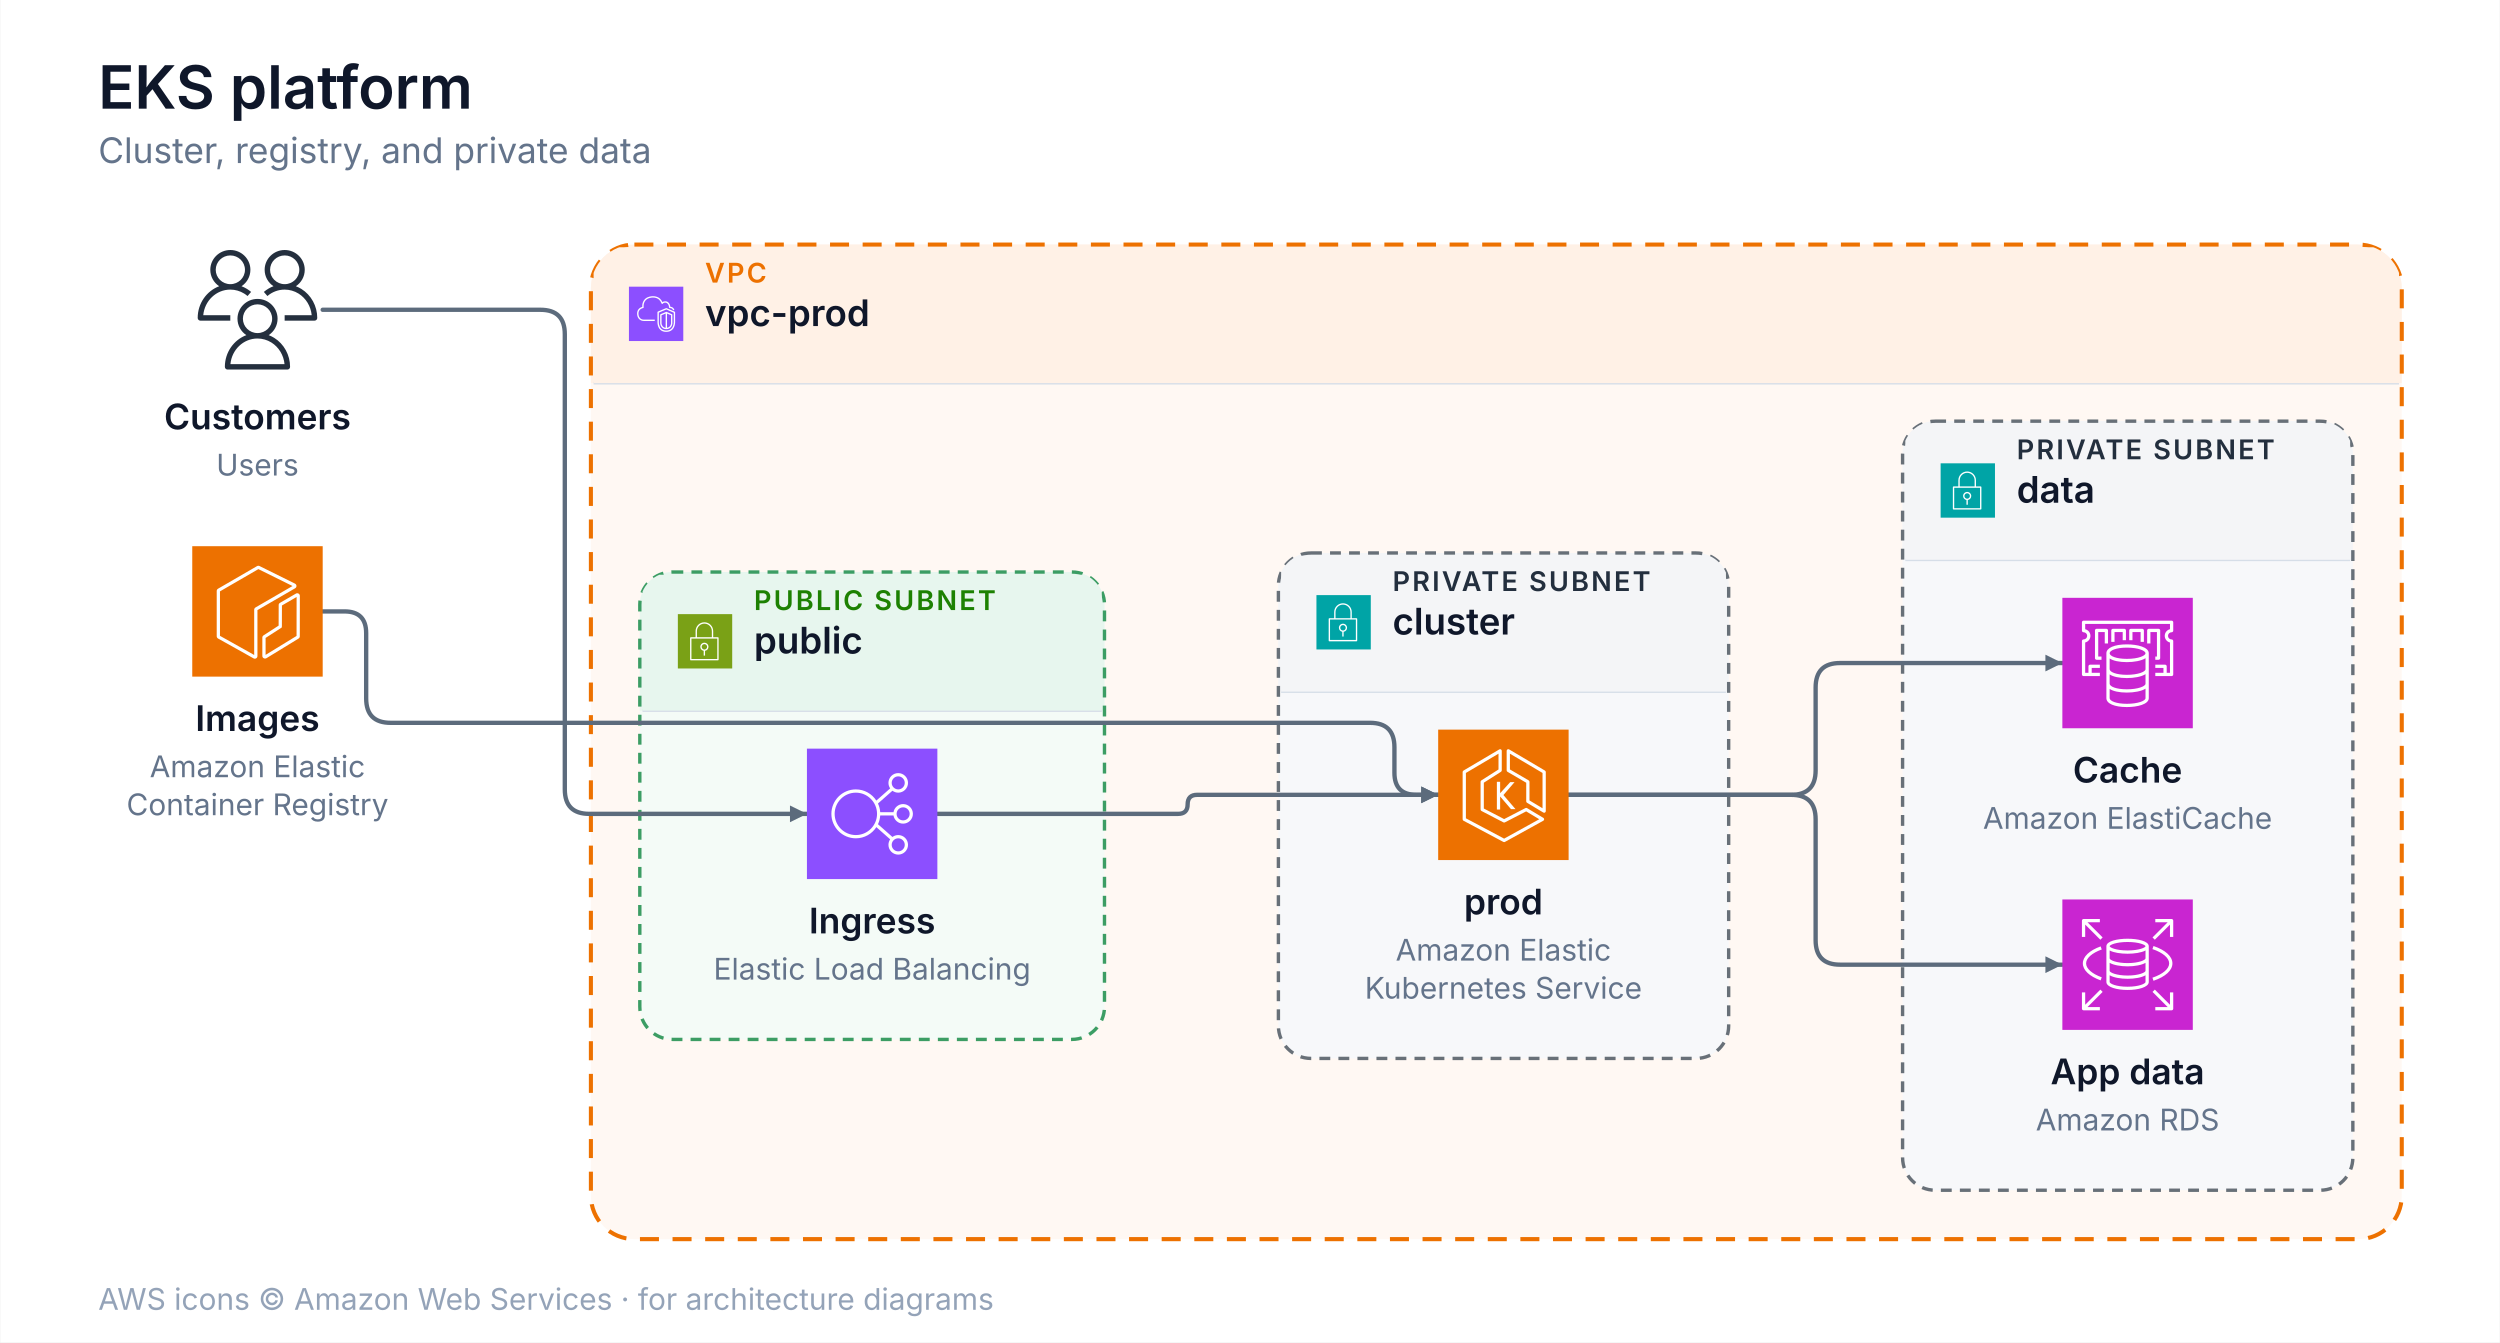
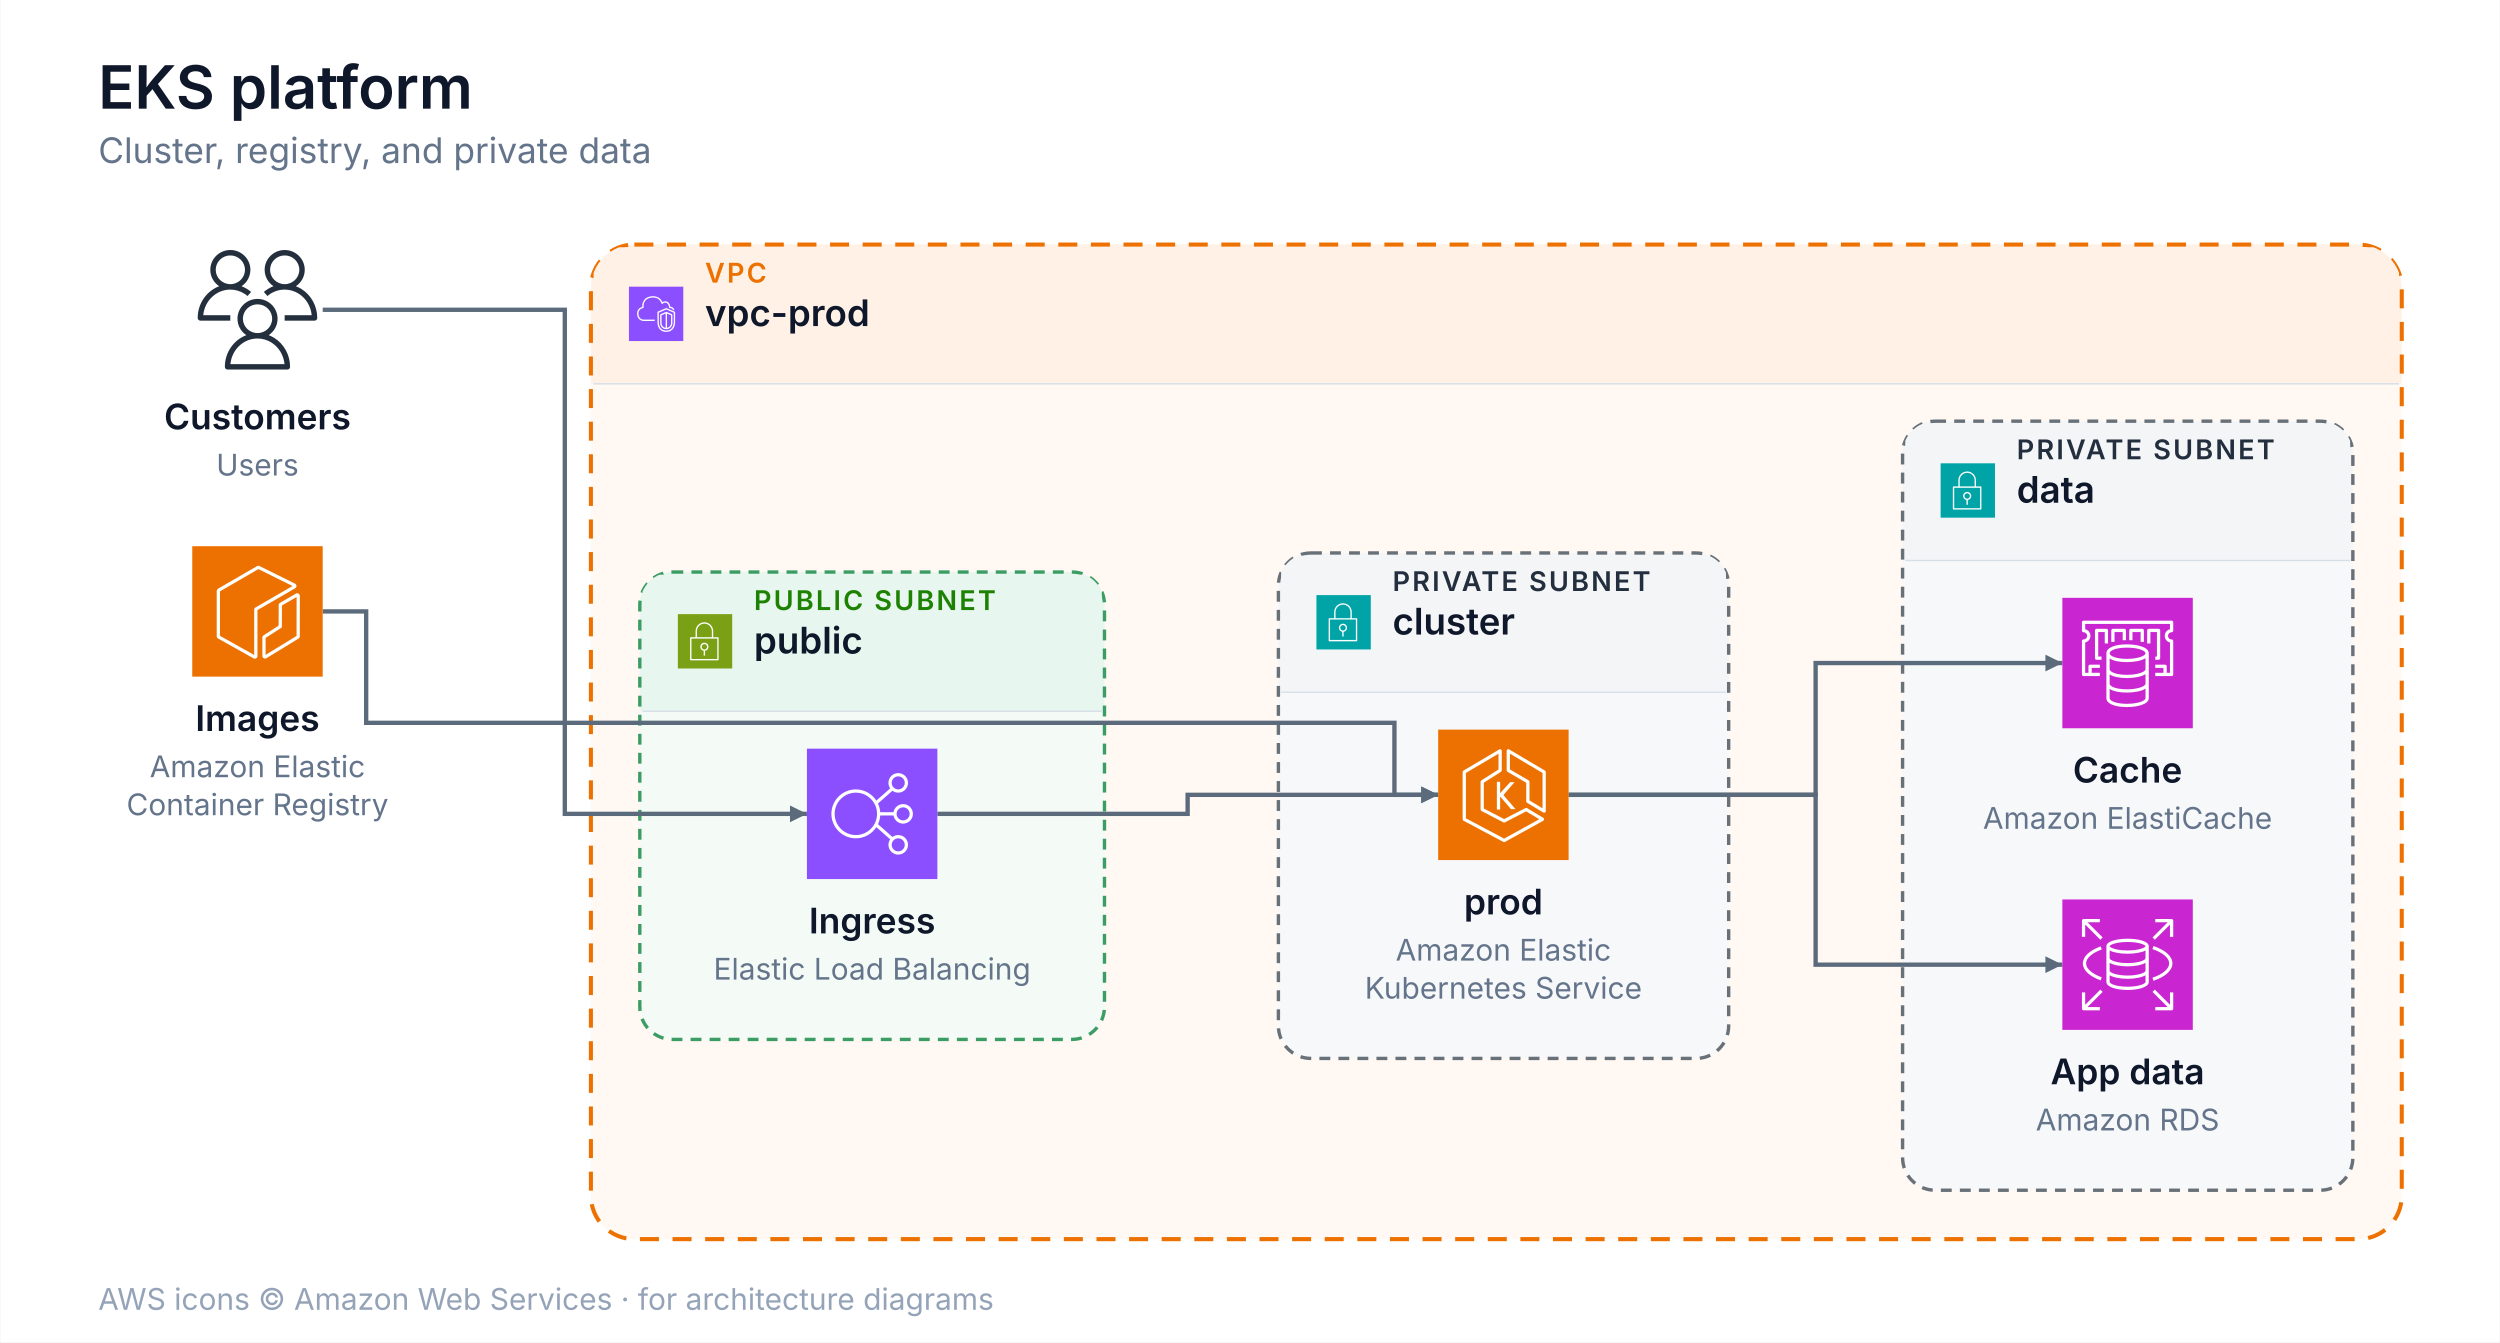
<svg xmlns="http://www.w3.org/2000/svg" width="920" height="494" viewBox="0 0 919.7 494.0" role="img" text-rendering="optimizeLegibility">
  <rect width="100%" height="100%" fill="#FFFFFF" />
  <defs>
    <marker id="arrow-5C6B7C" viewBox="0 0 10 10" refX="8.6" refY="5" markerWidth="8" markerHeight="8" orient="auto-start-reverse" markerUnits="userSpaceOnUse">
      <path d="M0.8 1.15 L8.6 5 L0.8 8.85 Z" fill="#5C6B7C" />
    </marker>
    <clipPath id="clip1">
      <rect x="217.3" y="90.0" width="666.4" height="366.0" rx="16" />
    </clipPath>
    <clipPath id="clip2">
      <rect x="235.3" y="210.5" width="171.0" height="172.0" rx="12" />
    </clipPath>
    <clipPath id="clip3">
      <rect x="470.3" y="203.5" width="165.7" height="186.0" rx="12" />
    </clipPath>
    <clipPath id="clip4">
      <rect x="700.0" y="155.0" width="165.7" height="283.0" rx="12" />
    </clipPath>
  </defs>
  <g clip-path="url(#clip1)">
    <rect x="217.3" y="90.0" width="666.4" height="366.0" fill="#FFF8F3" />
    <rect x="217.3" y="90.0" width="666.4" height="51.0" fill="#FFF1E6" />
  </g>
  <rect x="217.3" y="90.0" width="666.4" height="366.0" rx="16" ry="16" fill="none" stroke="#ED7100" stroke-width="1.5" stroke-dasharray="7 5" />
  <line x1="218.3" y1="141.0" x2="882.7" y2="141.0" stroke="#D6DEE8" stroke-width="1" />
  <g clip-path="url(#clip2)">
    <rect x="235.3" y="210.5" width="171.0" height="172.0" fill="#F4FBF7" />
    <rect x="235.3" y="210.5" width="171.0" height="51.0" fill="#E7F6EE" />
  </g>
  <rect x="235.3" y="210.5" width="171.0" height="172.0" rx="12" ry="12" fill="none" stroke="#3C9D64" stroke-width="1.25" stroke-dasharray="4 3" />
  <line x1="236.3" y1="261.5" x2="405.3" y2="261.5" stroke="#D6DEE8" stroke-width="1" />
  <g clip-path="url(#clip3)">
    <rect x="470.3" y="203.5" width="165.7" height="186.0" fill="#F7F8FA" />
    <rect x="470.3" y="203.5" width="165.7" height="51.0" fill="#F4F5F7" />
  </g>
  <rect x="470.3" y="203.5" width="165.7" height="186.0" rx="12" ry="12" fill="none" stroke="#687078" stroke-width="1.25" stroke-dasharray="4 3" />
  <line x1="471.3" y1="254.5" x2="635.0" y2="254.5" stroke="#D6DEE8" stroke-width="1" />
  <g clip-path="url(#clip4)">
    <rect x="700.0" y="155.0" width="165.7" height="283.0" fill="#F7F8FA" />
    <rect x="700.0" y="155.0" width="165.7" height="51.0" fill="#F4F5F7" />
  </g>
  <rect x="700.0" y="155.0" width="165.7" height="283.0" rx="12" ry="12" fill="none" stroke="#687078" stroke-width="1.25" stroke-dasharray="4 3" />
  <line x1="701.0" y1="206.0" x2="864.7" y2="206.0" stroke="#D6DEE8" stroke-width="1" />
-   <path d="M 118.6 114.0 L 198.7 114.0 Q 207.7 114.0 207.7 123.0 L 207.7 290.5 Q 207.7 299.5 216.7 299.5 L 296.8 299.5" fill="none" stroke="#5C6B7C" stroke-width="1.6" stroke-linecap="round" stroke-linejoin="round" marker-end="url(#arrow-5C6B7C)" />
-   <path d="M 344.8 299.5 L 433.4 299.5 Q 436.9 299.5 436.9 296.0 L 436.9 296.0 Q 436.9 292.5 440.4 292.5 L 529.1 292.5" fill="none" stroke="#5C6B7C" stroke-width="1.6" stroke-linecap="round" stroke-linejoin="round" marker-end="url(#arrow-5C6B7C)" />
-   <path d="M 118.6 225.0 L 126.6 225.0 Q 134.6 225.0 134.6 233.0 L 134.6 257.0 Q 134.6 266.0 143.6 266.0 L 504.0 266.0 Q 513.0 266.0 513.0 275.0 L 513.0 284.4 Q 513.0 292.5 521.1 292.5 L 529.1 292.5" fill="none" stroke="#5C6B7C" stroke-width="1.6" stroke-linecap="round" stroke-linejoin="round" marker-end="url(#arrow-5C6B7C)" />
-   <path d="M 577.1 292.5 L 659.0 292.5 Q 668.0 292.5 668.0 283.5 L 668.0 253.0 Q 668.0 244.0 677.0 244.0 L 758.8 244.0" fill="none" stroke="#5C6B7C" stroke-width="1.6" stroke-linecap="round" stroke-linejoin="round" marker-end="url(#arrow-5C6B7C)" />
-   <path d="M 577.1 292.5 L 659.0 292.5 Q 668.0 292.5 668.0 301.5 L 668.0 346.0 Q 668.0 355.0 677.0 355.0 L 758.8 355.0" fill="none" stroke="#5C6B7C" stroke-width="1.6" stroke-linecap="round" stroke-linejoin="round" marker-end="url(#arrow-5C6B7C)" />
+   <path d="M 118.6 114.0 L 134.6 114.0 L 207.7 114.0 L 207.7 299.5 L 280.8 299.5 L 296.8 299.5" fill="none" stroke="#5C6B7C" stroke-width="1.6" stroke-linecap="butt" stroke-linejoin="miter" marker-end="url(#arrow-5C6B7C)" />
+   <path d="M 344.8 299.5 L 360.8 299.5 L 436.9 299.5 L 436.9 292.5 L 513.1 292.5 L 529.1 292.5" fill="none" stroke="#5C6B7C" stroke-width="1.6" stroke-linecap="butt" stroke-linejoin="miter" marker-end="url(#arrow-5C6B7C)" />
+   <path d="M 118.6 225.0 L 134.6 225.0 L 134.6 266.0 L 513.0 266.0 L 513.0 292.5 L 529.1 292.5" fill="none" stroke="#5C6B7C" stroke-width="1.6" stroke-linecap="butt" stroke-linejoin="miter" marker-end="url(#arrow-5C6B7C)" />
+   <path d="M 577.1 292.5 L 593.1 292.5 L 668.0 292.5 L 668.0 244.0 L 742.8 244.0 L 758.8 244.0" fill="none" stroke="#5C6B7C" stroke-width="1.6" stroke-linecap="butt" stroke-linejoin="miter" marker-end="url(#arrow-5C6B7C)" />
+   <path d="M 577.1 292.5 L 593.1 292.5 L 668.0 292.5 L 668.0 355.0 L 742.8 355.0 L 758.8 355.0" fill="none" stroke="#5C6B7C" stroke-width="1.6" stroke-linecap="butt" stroke-linejoin="miter" marker-end="url(#arrow-5C6B7C)" />
  <g clip-path="url(#clip1)">
    <rect x="218.3" y="91.0" width="664.4" height="50.0" fill="#FFF1E6" />
  </g>
  <svg x="231.3" y="105.5" width="20.0" height="20.0" viewBox="0 0 40 40" preserveAspectRatio="xMidYMid meet" overflow="visible">
    <g id="g5Icon-Architecture-Group_32_Virtual-private-cloud-VPC_32" stroke="none" stroke-width="1" fill="none" fill-rule="evenodd">
      <rect id="g5Rectangle" fill="#8C4FFF" x="0" y="0" width="40" height="40" />
      <path d="M30.971,21.029 L28.027,19.766 L28.027,30.255 C30.572,29.903 30.959,27.287 30.975,27.168 L30.971,21.029 Z M27.027,30.269 L27.027,19.759 L23.992,21.032 L23.992,27.233 C24.005,27.287 24.437,30 27.027,30.269 L27.027,30.269 Z M27.333,18.547 C27.457,18.494 27.599,18.495 27.724,18.548 L31.668,20.24 C31.852,20.319 31.971,20.499 31.971,20.699 L31.971,27.233 C31.788,28.68 30.614,31.296 27.444,31.296 C24.369,31.296 23.19,28.684 22.996,27.302 L22.992,20.699 C22.992,20.498 23.113,20.316 23.298,20.238 L27.333,18.547 Z M32.983,19.184 L27.522,16.778 L21.992,19.105 L21.992,26.233 C21.991,26.275 21.938,29.101 23.649,30.856 C24.566,31.797 25.843,32.275 27.444,32.275 C29.046,32.275 30.331,31.796 31.263,30.853 C32.998,29.095 32.983,26.268 32.983,26.24 L32.983,19.184 Z M31.98,31.55 C30.853,32.694 29.326,33.275 27.444,33.275 C25.56,33.275 24.04,32.694 22.927,31.548 C20.922,29.485 20.988,26.351 20.992,26.219 L20.992,18.773 C20.992,18.572 21.112,18.39 21.297,18.312 L27.332,15.772 C27.459,15.72 27.603,15.719 27.728,15.776 L33.684,18.401 C33.866,18.481 33.983,18.66 33.983,18.858 L33.983,26.233 C33.985,26.358 34.01,29.488 31.98,31.55 L31.98,31.55 Z M10.992,24.236 L18.992,24.236 L18.992,25.236 L10.992,25.236 C8.181,25.236 6.181,23.22 6.013,20.22 C6.001,20.109 6,19.975 6,19.841 C6,17.332 7.318,15.618 9.817,14.862 C9.798,14.635 9.785,14.396 9.785,14.215 C9.785,11.299 11.362,8.77 13.802,7.77 C17.1,6.422 20.844,6.876 22.908,8.874 C23.653,9.598 24.232,10.416 24.668,11.359 C25.277,10.909 26.068,10.698 27.017,10.745 C28.797,10.835 30.166,12.458 30.45,14.752 C31.948,14.876 32.935,15.635 33.46,17.06 L32.523,17.406 C32.095,16.249 31.315,15.733 29.992,15.733 C29.727,15.733 29.508,15.527 29.492,15.263 C29.354,12.925 28.086,11.8 26.966,11.744 C26.021,11.691 25.321,11.963 24.887,12.535 C24.776,12.68 24.602,12.752 24.414,12.728 C24.234,12.7 24.082,12.577 24.019,12.405 C23.615,11.302 23.024,10.382 22.212,9.591 C20.424,7.861 17.122,7.492 14.181,8.696 C12.118,9.541 10.785,11.707 10.785,14.215 C10.785,14.488 10.82,14.911 10.851,15.174 C10.881,15.425 10.72,15.658 10.475,15.718 C8.169,16.29 7,17.677 7,19.841 C7,19.942 6.999,20.042 7.009,20.143 C7.15,22.638 8.712,24.236 10.992,24.236 L10.992,24.236 Z" id="g5Fill-1" fill="#FFFFFF" />
    </g>
  </svg>
  <text x="259.3" y="104.0" fill="#ED7100" font-family="&quot;Segoe UI&quot;, Inter, &quot;Helvetica Neue&quot;, Arial, sans-serif" font-size="10" font-weight="600" letter-spacing="0.08em">VPC</text>
  <text x="259.3" y="120.0" fill="#0F172A" font-family="&quot;Segoe UI&quot;, Inter, &quot;Helvetica Neue&quot;, Arial, sans-serif" font-size="13.5" font-weight="600">vpc-prod</text>
  <g clip-path="url(#clip2)">
    <rect x="236.3" y="211.5" width="169.0" height="50.0" fill="#E7F6EE" />
  </g>
  <svg x="249.3" y="226.0" width="20.0" height="20.0" viewBox="0 0 40 40" preserveAspectRatio="xMidYMid meet" overflow="visible">
    <g id="g6Icon-Architecture-Group_32_Public-subnet_32" stroke="none" stroke-width="1" fill="none" fill-rule="evenodd">
      <rect id="g6Rectangle" fill="#7AA116" x="0" y="0" width="40" height="40" />
      <path d="M19.536,22.049 C20.642,22.049 21.542,22.948 21.542,24.054 C21.542,25.16 20.642,26.06 19.536,26.06 C18.43,26.06 17.53,25.16 17.53,24.054 C17.53,22.948 18.43,22.049 19.536,22.049 L19.536,22.049 Z M19.012,27.007 L19.012,30.501 L20.012,30.501 L20.012,27.012 C21.442,26.782 22.542,25.549 22.542,24.054 C22.542,22.397 21.193,21.049 19.536,21.049 C17.879,21.049 16.53,22.397 16.53,24.054 C16.53,25.532 17.604,26.757 19.012,27.007 L19.012,27.007 Z M10,33.014 L29.012,33.014 L29.012,18 L10,18 L10,33.014 Z M14.046,12.484 C14.046,9.46 16.506,7 19.529,7 C22.553,7 25.012,9.46 25.012,12.484 L25.012,17 L14.046,17 L14.046,12.484 Z M29.512,17 L26.012,17 L26.012,12.484 C26.012,8.908 23.103,6 19.529,6 C15.954,6 13.046,8.908 13.046,12.484 L13.046,17 L9.5,17 C9.223,17 9,17.224 9,17.5 L9,33.514 C9,33.79 9.223,34.014 9.5,34.014 L29.512,34.014 C29.788,34.014 30.012,33.79 30.012,33.514 L30.012,17.5 C30.012,17.224 29.788,17 29.512,17 L29.512,17 Z" id="g6Fill-1" fill="#FFFFFF" />
    </g>
  </svg>
  <text x="277.3" y="224.5" fill="#1D8102" font-family="&quot;Segoe UI&quot;, Inter, &quot;Helvetica Neue&quot;, Arial, sans-serif" font-size="10" font-weight="600" letter-spacing="0.08em">PUBLIC SUBNET</text>
  <text x="277.3" y="240.5" fill="#0F172A" font-family="&quot;Segoe UI&quot;, Inter, &quot;Helvetica Neue&quot;, Arial, sans-serif" font-size="13.5" font-weight="600">public</text>
  <g clip-path="url(#clip3)">
    <rect x="471.3" y="204.5" width="163.7" height="50.0" fill="#F4F5F7" />
  </g>
  <svg x="484.3" y="219.0" width="20.0" height="20.0" viewBox="0 0 40 40" preserveAspectRatio="xMidYMid meet" overflow="visible">
    <g id="g7Icon-Architecture-Group_32_Private-subnet_32" stroke="none" stroke-width="1" fill="none" fill-rule="evenodd">
      <rect id="g7Rectangle" fill="#00A4A6" x="0" y="0" width="40" height="40" />
      <path d="M19.536,22.049 C20.642,22.049 21.542,22.948 21.542,24.054 C21.542,25.16 20.642,26.06 19.536,26.06 C18.43,26.06 17.53,25.16 17.53,24.054 C17.53,22.948 18.43,22.049 19.536,22.049 L19.536,22.049 Z M19.012,27.007 L19.012,30.501 L20.012,30.501 L20.012,27.012 C21.442,26.782 22.542,25.549 22.542,24.054 C22.542,22.397 21.193,21.049 19.536,21.049 C17.879,21.049 16.53,22.397 16.53,24.054 C16.53,25.532 17.604,26.757 19.012,27.007 L19.012,27.007 Z M10,33.014 L29.012,33.014 L29.012,18 L10,18 L10,33.014 Z M14.046,12.484 C14.046,9.46 16.506,7 19.529,7 C22.553,7 25.012,9.46 25.012,12.484 L25.012,17 L14.046,17 L14.046,12.484 Z M29.512,17 L26.012,17 L26.012,12.484 C26.012,8.908 23.103,6 19.529,6 C15.954,6 13.046,8.908 13.046,12.484 L13.046,17 L9.5,17 C9.223,17 9,17.224 9,17.5 L9,33.514 C9,33.79 9.223,34.014 9.5,34.014 L29.512,34.014 C29.788,34.014 30.012,33.79 30.012,33.514 L30.012,17.5 C30.012,17.224 29.788,17 29.512,17 L29.512,17 Z" id="g7Fill-1" fill="#FFFFFF" />
    </g>
  </svg>
  <text x="512.3" y="217.5" fill="#232F3E" font-family="&quot;Segoe UI&quot;, Inter, &quot;Helvetica Neue&quot;, Arial, sans-serif" font-size="10" font-weight="600" letter-spacing="0.08em">PRIVATE SUBNET</text>
  <text x="512.3" y="233.5" fill="#0F172A" font-family="&quot;Segoe UI&quot;, Inter, &quot;Helvetica Neue&quot;, Arial, sans-serif" font-size="13.5" font-weight="600">cluster</text>
  <g clip-path="url(#clip4)">
    <rect x="701.0" y="156.0" width="163.7" height="50.0" fill="#F4F5F7" />
  </g>
  <svg x="714.0" y="170.5" width="20.0" height="20.0" viewBox="0 0 40 40" preserveAspectRatio="xMidYMid meet" overflow="visible">
    <g id="g8Icon-Architecture-Group_32_Private-subnet_32" stroke="none" stroke-width="1" fill="none" fill-rule="evenodd">
      <rect id="g8Rectangle" fill="#00A4A6" x="0" y="0" width="40" height="40" />
      <path d="M19.536,22.049 C20.642,22.049 21.542,22.948 21.542,24.054 C21.542,25.16 20.642,26.06 19.536,26.06 C18.43,26.06 17.53,25.16 17.53,24.054 C17.53,22.948 18.43,22.049 19.536,22.049 L19.536,22.049 Z M19.012,27.007 L19.012,30.501 L20.012,30.501 L20.012,27.012 C21.442,26.782 22.542,25.549 22.542,24.054 C22.542,22.397 21.193,21.049 19.536,21.049 C17.879,21.049 16.53,22.397 16.53,24.054 C16.53,25.532 17.604,26.757 19.012,27.007 L19.012,27.007 Z M10,33.014 L29.012,33.014 L29.012,18 L10,18 L10,33.014 Z M14.046,12.484 C14.046,9.46 16.506,7 19.529,7 C22.553,7 25.012,9.46 25.012,12.484 L25.012,17 L14.046,17 L14.046,12.484 Z M29.512,17 L26.012,17 L26.012,12.484 C26.012,8.908 23.103,6 19.529,6 C15.954,6 13.046,8.908 13.046,12.484 L13.046,17 L9.5,17 C9.223,17 9,17.224 9,17.5 L9,33.514 C9,33.79 9.223,34.014 9.5,34.014 L29.512,34.014 C29.788,34.014 30.012,33.79 30.012,33.514 L30.012,17.5 C30.012,17.224 29.788,17 29.512,17 L29.512,17 Z" id="g8Fill-1" fill="#FFFFFF" />
    </g>
  </svg>
  <text x="742.0" y="169.0" fill="#232F3E" font-family="&quot;Segoe UI&quot;, Inter, &quot;Helvetica Neue&quot;, Arial, sans-serif" font-size="10" font-weight="600" letter-spacing="0.08em">PRIVATE SUBNET</text>
  <text x="742.0" y="185.0" fill="#0F172A" font-family="&quot;Segoe UI&quot;, Inter, &quot;Helvetica Neue&quot;, Arial, sans-serif" font-size="13.5" font-weight="600">data</text>
  <svg x="70.6" y="90.0" width="48.0" height="48.0" viewBox="0 0 48 48" preserveAspectRatio="xMidYMid meet" overflow="visible">
    <g id="n9Icon-Resource_General-Resource_Res_Users_48" stroke="none" stroke-width="1" fill="none" fill-rule="evenodd">
      <path d="M28.639,9.286 C28.639,6.371 31.052,4 34.019,4 C36.985,4 39.397,6.371 39.397,9.286 C39.397,12.201 36.985,14.572 34.019,14.572 C31.052,14.572 28.639,12.201 28.639,9.286 L28.639,9.286 Z M40.163,16.334 C39.516,15.932 38.833,15.6 38.128,15.333 C40.098,14.023 41.397,11.802 41.397,9.286 C41.397,5.269 38.087,2 34.019,2 C29.95,2 26.639,5.269 26.639,9.286 C26.639,11.796 27.932,14.014 29.895,15.325 C28.614,15.808 27.41,16.515 26.349,17.425 L27.652,18.943 C29.434,17.414 31.689,16.572 34,16.572 C35.802,16.572 37.569,17.077 39.109,18.033 C41.849,19.735 43.647,22.725 43.953,26 L34,26 L34,28 L45,28 C45.553,28 46,27.553 46,27 C46,22.657 43.764,18.57 40.163,16.334 L40.163,16.334 Z M8.639,9.286 C8.639,6.371 11.052,4 14.019,4 C16.985,4 19.397,6.371 19.397,9.286 C19.397,12.201 16.985,14.572 14.019,14.572 C11.052,14.572 8.639,12.201 8.639,9.286 L8.639,9.286 Z M14,26 L4.046,26 C4.53,20.717 8.81,16.572 14,16.572 C15.802,16.572 17.569,17.077 19.109,18.033 C19.541,18.302 19.958,18.608 20.349,18.943 L21.652,17.426 C21.184,17.024 20.684,16.657 20.163,16.334 C19.516,15.932 18.833,15.6 18.128,15.333 C20.098,14.023 21.397,11.802 21.397,9.286 C21.397,5.269 18.087,2 14.019,2 C9.95,2 6.639,5.269 6.639,9.286 C6.639,11.801 7.937,14.023 9.907,15.332 C5.302,17.071 2,21.638 2,27 C2,27.553 2.448,28 3,28 L14,28 L14,26 Z M14.046,44 C14.53,38.717 18.81,34.572 24,34.572 C25.802,34.572 27.569,35.077 29.109,36.033 C31.849,37.735 33.647,40.725 33.953,44 L14.046,44 Z M18.639,27.286 C18.639,24.371 21.052,22 24.019,22 C26.985,22 29.397,24.371 29.397,27.286 C29.397,30.201 26.985,32.572 24.019,32.572 C21.052,32.572 18.639,30.201 18.639,27.286 L18.639,27.286 Z M30.163,34.334 C29.516,33.932 28.833,33.6 28.128,33.333 C30.098,32.023 31.397,29.802 31.397,27.286 C31.397,23.269 28.087,20 24.019,20 C19.95,20 16.639,23.269 16.639,27.286 C16.639,29.801 17.937,32.023 19.907,33.332 C15.302,35.071 12,39.638 12,45 C12,45.553 12.448,46 13,46 L35,46 C35.553,46 36,45.553 36,45 C36,40.657 33.764,36.57 30.163,34.334 L30.163,34.334 Z" id="n9Fill-1" fill="#242F3E" />
    </g>
  </svg>
  <text x="94.6" y="158.0" text-anchor="middle" fill="#0F172A" font-family="&quot;Segoe UI&quot;, Inter, &quot;Helvetica Neue&quot;, Arial, sans-serif" font-size="13" font-weight="600">Customers</text>
  <text x="94.6" y="175.0" text-anchor="middle" fill="#64748B" font-family="&quot;Segoe UI&quot;, Inter, &quot;Helvetica Neue&quot;, Arial, sans-serif" font-size="11">Users</text>
  <svg x="70.6" y="201.0" width="48.0" height="48.0" viewBox="0 0 80 80" preserveAspectRatio="xMidYMid meet" overflow="visible">
    <g id="n10Icon-Architecture_64_Arch_Amazon-Elastic-Container-Registry_64" stroke="none" stroke-width="1" fill="none" fill-rule="evenodd">
      <g id="n10Icon-Architecture-BG_64_Compute" fill="#ED7100">
        <rect id="n10Rectangle" x="0" y="0" width="80" height="80" />
      </g>
      <path d="M38.788,37.578 C38.293,37.866 37.986,38.4 37.986,38.974 L37.986,66.72 L16.999,54.984 L16.999,27.708 L40.557,14.059 L61.485,24.428 L38.788,37.578 Z M63.92,24.402 C63.92,23.828 63.613,23.292 63.06,22.975 L41.346,12.215 C40.851,11.929 40.235,11.928 39.74,12.216 L15.802,26.084 C15.308,26.372 15,26.906 15,27.48 L15,55.216 C15,55.789 15.308,56.324 15.817,56.62 L37.574,68.785 C37.822,68.929 38.101,69 38.378,69 C38.655,69 38.934,68.929 39.181,68.785 C39.677,68.499 39.984,67.964 39.984,67.389 L39.984,39.201 L63.118,25.798 C63.613,25.511 63.92,24.977 63.92,24.402 L63.92,24.402 Z M63.969,55.047 L44.981,66.661 L44.981,56.262 L54.882,49.873 L54.95,49.424 C54.968,49.307 54.975,49.307 54.975,48.766 L55.006,36.36 L64,31.148 L63.969,55.047 Z M65.197,29.072 C64.7,28.782 64.084,28.783 63.589,29.072 L54.014,34.618 C53.714,34.782 53.008,35.166 53.008,35.958 L52.976,48.717 L43.851,54.606 C43.306,54.931 42.982,55.445 42.982,55.989 L42.982,67.308 C42.982,67.875 43.287,68.391 43.798,68.687 C44.065,68.841 44.362,68.919 44.657,68.919 C44.948,68.919 45.239,68.845 45.502,68.692 L65.168,56.664 C65.662,56.376 65.968,55.842 65.968,55.271 L66,30.466 C66,29.893 65.692,29.358 65.197,29.072 L65.197,29.072 Z" id="n10Amazon-Elastic-Container-Registry_Icon_64_Squid" fill="#FFFFFF" />
    </g>
  </svg>
  <text x="94.6" y="269.0" text-anchor="middle" fill="#0F172A" font-family="&quot;Segoe UI&quot;, Inter, &quot;Helvetica Neue&quot;, Arial, sans-serif" font-size="13" font-weight="600">Images</text>
  <text x="94.6" y="286.0" text-anchor="middle" fill="#64748B" font-family="&quot;Segoe UI&quot;, Inter, &quot;Helvetica Neue&quot;, Arial, sans-serif" font-size="11">Amazon Elastic</text>
  <text x="94.6" y="300.0" text-anchor="middle" fill="#64748B" font-family="&quot;Segoe UI&quot;, Inter, &quot;Helvetica Neue&quot;, Arial, sans-serif" font-size="11">Container Registry</text>
  <svg x="296.8" y="275.5" width="48.0" height="48.0" viewBox="0 0 80 80" preserveAspectRatio="xMidYMid meet" overflow="visible">
    <g id="n11Icon-Architecture_64_Arch_Elastic-Load-Balancing_64" stroke="none" stroke-width="1" fill="none" fill-rule="evenodd">
      <g id="n11Icon-Architecture-BG_64_Networking-Content-Delivery" fill="#8C4FFF">
        <rect id="n11Rectangle" x="0" y="0" width="80" height="80" />
      </g>
      <path d="M30,53 C22.832,53 17,47.168 17,40 C17,32.832 22.832,27 30,27 C37.168,27 43,32.832 43,40 C43,47.168 37.168,53 30,53 M60,59 C60,61.206 58.206,63 56,63 C53.794,63 52,61.206 52,59 C52,56.794 53.794,55 56,55 C58.206,55 60,56.794 60,59 M56,17 C58.206,17 60,18.794 60,21 C60,23.206 58.206,25 56,25 C53.794,25 52,23.206 52,21 C52,18.794 53.794,17 56,17 M59,36 C61.206,36 63,37.794 63,40 C63,42.206 61.206,44 59,44 C56.794,44 55,42.206 55,40 C55,37.794 56.794,36 59,36 M44.949,41 L53.09,41 C53.568,43.833 56.033,46 59,46 C62.309,46 65,43.309 65,40 C65,36.691 62.309,34 59,34 C56.033,34 53.568,36.167 53.09,39 L44.949,39 C44.823,37.099 44.344,35.297 43.572,33.654 L52.446,25.823 C53.442,26.559 54.669,27 56,27 C59.309,27 62,24.309 62,21 C62,17.691 59.309,15 56,15 C52.691,15 50,17.691 50,21 C50,22.256 50.389,23.421 51.051,24.386 L42.581,31.859 C39.904,27.738 35.271,25 30,25 C21.729,25 15,31.729 15,40 C15,48.271 21.729,55 30,55 C35.271,55 39.904,52.262 42.581,48.141 L51.051,55.614 C50.389,56.579 50,57.744 50,59 C50,62.309 52.691,65 56,65 C59.309,65 62,62.309 62,59 C62,55.691 59.309,53 56,53 C54.669,53 53.442,53.441 52.446,54.177 L43.572,46.346 C44.344,44.703 44.823,42.901 44.949,41" id="n11Elastic-Load-Balancing_Icon_64_Squid" fill="#FFFFFF" />
    </g>
  </svg>
  <text x="320.8" y="343.5" text-anchor="middle" fill="#0F172A" font-family="&quot;Segoe UI&quot;, Inter, &quot;Helvetica Neue&quot;, Arial, sans-serif" font-size="13" font-weight="600">Ingress</text>
  <text x="320.8" y="360.5" text-anchor="middle" fill="#64748B" font-family="&quot;Segoe UI&quot;, Inter, &quot;Helvetica Neue&quot;, Arial, sans-serif" font-size="11">Elastic Load Balancing</text>
  <svg x="529.1" y="268.5" width="48.0" height="48.0" viewBox="0 0 80 80" preserveAspectRatio="xMidYMid meet" overflow="visible">
    <g id="n12Icon-Architecture_64_Arch_Amazon-Elastic-Kubernetes-Service_64" stroke="none" stroke-width="1" fill="none" fill-rule="evenodd">
      <g id="n12Icon-Architecture-BG_64_Compute" fill="#ED7100">
        <rect id="n12Rectangle" x="0" y="0" width="80" height="80" />
      </g>
      <path d="M46.842,32.199 L40.013,40.12 L47.441,48.784 L44.669,48.784 L38,41 L38,49 L36,49 L36,32 L38,32 L38,39 L44.181,32.199 L46.842,32.199 Z M64,48.234 L56,43.433 L56,32 C56,31.644 55.812,31.315 55.504,31.136 L44,24.426 L44,14.752 L64,26.571 L64,48.234 Z M65.509,25.139 L43.509,12.139 C43.199,11.956 42.818,11.954 42.504,12.131 C42.193,12.309 42,12.641 42,13 L42,25 C42,25.355 42.189,25.684 42.496,25.864 L54,32.574 L54,44 C54,44.351 54.185,44.677 54.486,44.857 L64.486,50.857 C64.644,50.952 64.822,51 65,51 C65.17,51 65.34,50.957 65.493,50.87 C65.807,50.693 66,50.36 66,50 L66,26 C66,25.646 65.814,25.319 65.509,25.139 L65.509,25.139 Z M40.445,66.863 L17,54.399 L17,26.571 L37,14.752 L37,24.451 L26.463,31.156 C26.175,31.34 26,31.658 26,32 L26,49 C26,49.373 26.208,49.715 26.538,49.887 L39.991,56.887 C40.28,57.037 40.624,57.038 40.912,56.888 L53.964,50.144 L61.996,54.964 L40.445,66.863 Z M64.515,54.142 L54.515,48.142 C54.217,47.964 53.849,47.952 53.541,48.112 L40.455,54.873 L28,48.393 L28,32.549 L38.537,25.844 C38.825,25.66 39,25.342 39,25 L39,13 C39,12.641 38.808,12.309 38.496,12.131 C38.184,11.954 37.802,11.956 37.491,12.139 L15.491,25.139 C15.187,25.319 15,25.646 15,26 L15,55 C15,55.369 15.204,55.709 15.53,55.883 L39.984,68.883 C40.131,68.961 40.292,69 40.453,69 C40.62,69 40.786,68.958 40.937,68.875 L64.484,55.875 C64.797,55.702 64.993,55.375 65,55.018 C65.006,54.66 64.821,54.326 64.515,54.142 L64.515,54.142 Z" id="n12Amazon-Elastic-Kubernetes-Service_Icon_64_Squid" fill="#FFFFFF" />
    </g>
  </svg>
  <text x="553.1" y="336.5" text-anchor="middle" fill="#0F172A" font-family="&quot;Segoe UI&quot;, Inter, &quot;Helvetica Neue&quot;, Arial, sans-serif" font-size="13" font-weight="600">prod</text>
  <text x="553.1" y="353.5" text-anchor="middle" fill="#64748B" font-family="&quot;Segoe UI&quot;, Inter, &quot;Helvetica Neue&quot;, Arial, sans-serif" font-size="11">Amazon Elastic</text>
  <text x="553.1" y="367.5" text-anchor="middle" fill="#64748B" font-family="&quot;Segoe UI&quot;, Inter, &quot;Helvetica Neue&quot;, Arial, sans-serif" font-size="11">Kubernetes Service</text>
  <svg x="758.8" y="220.0" width="48.0" height="48.0" viewBox="0 0 80 80" preserveAspectRatio="xMidYMid meet" overflow="visible">
    <g id="n13Icon-Architecture_64_Arch_Amazon-ElastiCache_64" stroke="none" stroke-width="1" fill="none" fill-rule="evenodd">
      <g id="n13Icon-Architecture-BG_64_Database" fill="#C925D1">
        <rect id="n13Rectangle" x="0" y="0" width="80" height="80" />
      </g>
      <path d="M51,61.555 L51,55.703 C48.466,57.34 43.904,58.113 39.556,58.113 C34.816,58.113 31.121,57.286 29,55.868 L29,61.555 C29,63.249 32.948,65 39.556,65 C46.3,65 51,63.185 51,61.555 L51,61.555 Z M39.556,49.22 C34.816,49.22 31.121,48.394 29,46.976 L29,52.687 C29.031,54.374 32.973,56.113 39.556,56.113 C46.279,56.113 50.969,54.309 51,52.683 L51,46.81 C48.466,48.448 43.904,49.22 39.556,49.22 L39.556,49.22 Z M51,43.791 L51,37.029 C48.466,38.666 43.904,39.439 39.556,39.439 C34.816,39.439 31.121,38.613 29,37.195 L29,43.795 C29.031,45.482 32.973,47.22 39.556,47.22 C46.279,47.22 50.969,45.416 51,43.791 L51,43.791 Z M28.997,33.993 C28.997,33.996 28.998,33.999 28.998,34.002 L29,34.002 L29,34.013 C29.031,35.7 32.973,37.439 39.556,37.439 C46.898,37.439 50.969,35.417 51,34.01 L51,34.002 L51.002,34.002 C51.002,33.999 51.003,33.996 51.003,33.993 C51.003,32.585 46.927,30.547 39.556,30.547 C32.946,30.547 28.997,32.299 28.997,33.993 L28.997,33.993 Z M53,34.018 L53,43.774 L53.003,43.774 C53.003,43.783 53,43.79 53,43.799 L53,52.667 L53.003,52.667 C53.003,52.676 53,52.683 53,52.692 L53,61.555 C53,65.297 46.031,67 39.556,67 C31.929,67 27,64.863 27,61.555 L27,52.698 C27,52.687 26.997,52.678 26.997,52.667 L27,52.667 L27,43.805 C27,43.795 26.997,43.785 26.997,43.774 L27,43.774 L27,34.024 C27,34.013 26.997,34.004 26.997,33.993 C26.997,30.685 31.927,28.546 39.556,28.546 C46.032,28.546 53.003,30.251 53.003,33.993 C53.003,34.002 53,34.009 53,34.018 L53,34.018 Z M67,21.121 C67.553,21.121 68,20.673 68,20.121 L68,15 C68,14.447 67.553,14 67,14 L13,14 C12.447,14 12,14.447 12,15 L12,20.121 C12,20.673 12.447,21.121 13,21.121 C14.221,21.121 15.214,22.108 15.214,23.321 C15.214,24.534 14.221,25.521 13,25.521 C12.447,25.521 12,25.969 12,26.521 L12,47.003 C12,47.555 12.447,48.003 13,48.003 L23,48.003 L23,46.003 L18,46.003 L18,43.003 L23,43.003 L23,41.003 L17,41.003 C16.447,41.003 16,41.45 16,42.003 L16,46.003 L14,46.003 L14,27.401 C15.843,26.952 17.214,25.293 17.214,23.321 C17.214,21.348 15.843,19.689 14,19.239 L14,16 L66,16 L66,19.239 C64.157,19.689 62.786,21.348 62.786,23.321 C62.786,25.293 64.157,26.952 66,27.401 L66,46.003 L64,46.003 L64,42.003 C64,41.45 63.553,41.003 63,41.003 L57,41.003 L57,43.003 L62,43.003 L62,46.003 L57,46.003 L57,48.003 L67,48.003 C67.553,48.003 68,47.555 68,47.003 L68,26.521 C68,25.969 67.553,25.521 67,25.521 C65.779,25.521 64.786,24.534 64.786,23.321 C64.786,22.108 65.779,21.121 67,21.121 L67,21.121 Z M28,28.001 L28,20.001 C28,19.448 27.553,19 27,19 L21,19 C20.447,19 20,19.448 20,20.001 L20,37.002 C20,37.554 20.447,38.002 21,38.002 L24,38.002 L24,36.002 L22,36.002 L22,21.001 L26,21.001 L26,28.001 L28,28.001 Z M58,36.002 L57,36.002 L57,38.002 L59,38.002 C59.553,38.002 60,37.554 60,37.002 L60,20.001 C60,19.448 59.553,19 59,19 L53,19 C52.447,19 52,19.448 52,20.001 L52,28.001 L54,28.001 L54,21.001 L58,21.001 L58,36.002 Z M50,27.001 L50,20.001 C50,19.448 49.553,19 49,19 L42,19 C41.447,19 41,19.448 41,20.001 L41,26.001 L43,26.001 L43,21.001 L48,21.001 L48,27.001 L50,27.001 Z M37,26.001 L37,21.001 L32,21.001 L32,27.001 L30,27.001 L30,20.001 C30,19.448 30.447,19 31,19 L38,19 C38.553,19 39,19.448 39,20.001 L39,26.001 L37,26.001 Z" id="n13Amazon-ElastiCache_Icon_64_Squid" fill="#FFFFFF" />
    </g>
  </svg>
  <text x="782.8" y="288.0" text-anchor="middle" fill="#0F172A" font-family="&quot;Segoe UI&quot;, Inter, &quot;Helvetica Neue&quot;, Arial, sans-serif" font-size="13" font-weight="600">Cache</text>
  <text x="782.8" y="305.0" text-anchor="middle" fill="#64748B" font-family="&quot;Segoe UI&quot;, Inter, &quot;Helvetica Neue&quot;, Arial, sans-serif" font-size="11">Amazon ElastiCache</text>
  <svg x="758.8" y="331.0" width="48.0" height="48.0" viewBox="0 0 80 80" preserveAspectRatio="xMidYMid meet" overflow="visible">
    <g id="n14Icon-Architecture_64_Arch_Amazon-RDS_64" stroke="none" stroke-width="1" fill="none" fill-rule="evenodd">
      <g id="n14Icon-Architecture-BG_64_Database" fill="#C925D1">
        <rect id="n14Rectangle" x="0" y="0" width="80" height="80" />
      </g>
      <path d="M15.414,14 L24.707,23.293 L23.293,24.707 L14,15.414 L14,23 L12,23 L12,13 C12,12.448 12.447,12 13,12 L23,12 L23,14 L15.414,14 Z M68,13 L68,23 L66,23 L66,15.414 L56.707,24.707 L55.293,23.293 L64.586,14 L57,14 L57,12 L67,12 C67.553,12 68,12.448 68,13 L68,13 Z M66,57 L68,57 L68,67 C68,67.552 67.553,68 67,68 L57,68 L57,66 L64.586,66 L55.293,56.707 L56.707,55.293 L66,64.586 L66,57 Z M65.5,39.213 C65.5,35.894 61.668,32.615 55.25,30.442 L55.891,28.548 C63.268,31.045 67.5,34.932 67.5,39.213 C67.5,43.495 63.268,47.383 55.89,49.879 L55.249,47.984 C61.668,45.812 65.5,42.534 65.5,39.213 L65.5,39.213 Z M14.556,39.213 C14.556,42.393 18.143,45.585 24.152,47.753 L23.473,49.634 C16.535,47.131 12.556,43.333 12.556,39.213 C12.556,35.094 16.535,31.296 23.473,28.792 L24.152,30.673 C18.143,32.842 14.556,36.034 14.556,39.213 L14.556,39.213 Z M24.707,56.707 L15.414,66 L23,66 L23,68 L13,68 C12.447,68 12,67.552 12,67 L12,57 L14,57 L14,64.586 L23.293,55.293 L24.707,56.707 Z M40,31.286 C32.854,31.286 29,29.44 29,28.686 C29,27.931 32.854,26.086 40,26.086 C47.145,26.086 51,27.931 51,28.686 C51,29.44 47.145,31.286 40,31.286 L40,31.286 Z M40.029,39.031 C33.187,39.031 29,37.162 29,36.145 L29,31.284 C31.463,32.643 35.832,33.286 40,33.286 C44.168,33.286 48.537,32.643 51,31.284 L51,36.145 C51,37.163 46.835,39.031 40.029,39.031 L40.029,39.031 Z M40.029,46.667 C33.187,46.667 29,44.798 29,43.781 L29,38.862 C31.431,40.291 35.742,41.031 40.029,41.031 C44.292,41.031 48.578,40.292 51,38.867 L51,43.781 C51,44.799 46.835,46.667 40.029,46.667 L40.029,46.667 Z M40,53.518 C32.883,53.518 29,51.605 29,50.622 L29,46.498 C31.431,47.927 35.742,48.667 40.029,48.667 C44.292,48.667 48.578,47.929 51,46.503 L51,50.622 C51,51.605 47.117,53.518 40,53.518 L40,53.518 Z M40,24.086 C33.739,24.086 27,25.525 27,28.686 L27,50.622 C27,53.836 33.54,55.518 40,55.518 C46.46,55.518 53,53.836 53,50.622 L53,28.686 C53,25.525 46.261,24.086 40,24.086 L40,24.086 Z" id="n14Amazon-RDS_Icon_64_Squid" fill="#FFFFFF" />
    </g>
  </svg>
  <text x="782.8" y="399.0" text-anchor="middle" fill="#0F172A" font-family="&quot;Segoe UI&quot;, Inter, &quot;Helvetica Neue&quot;, Arial, sans-serif" font-size="13" font-weight="600">App data</text>
  <text x="782.8" y="416.0" text-anchor="middle" fill="#64748B" font-family="&quot;Segoe UI&quot;, Inter, &quot;Helvetica Neue&quot;, Arial, sans-serif" font-size="11">Amazon RDS</text>
  <text x="36" y="40" fill="#0F172A" font-family="&quot;Segoe UI&quot;, Inter, &quot;Helvetica Neue&quot;, Arial, sans-serif" font-size="22" font-weight="600">EKS platform</text>
  <text x="36" y="60" fill="#64748B" font-family="&quot;Segoe UI&quot;, Inter, &quot;Helvetica Neue&quot;, Arial, sans-serif" font-size="13">Cluster, registry, and private data</text>
  <text x="36" y="482.0" fill="#94A3B8" font-family="&quot;Segoe UI&quot;, Inter, &quot;Helvetica Neue&quot;, Arial, sans-serif" font-size="11">AWS icons © Amazon Web Services · for architecture diagrams</text>
</svg>
